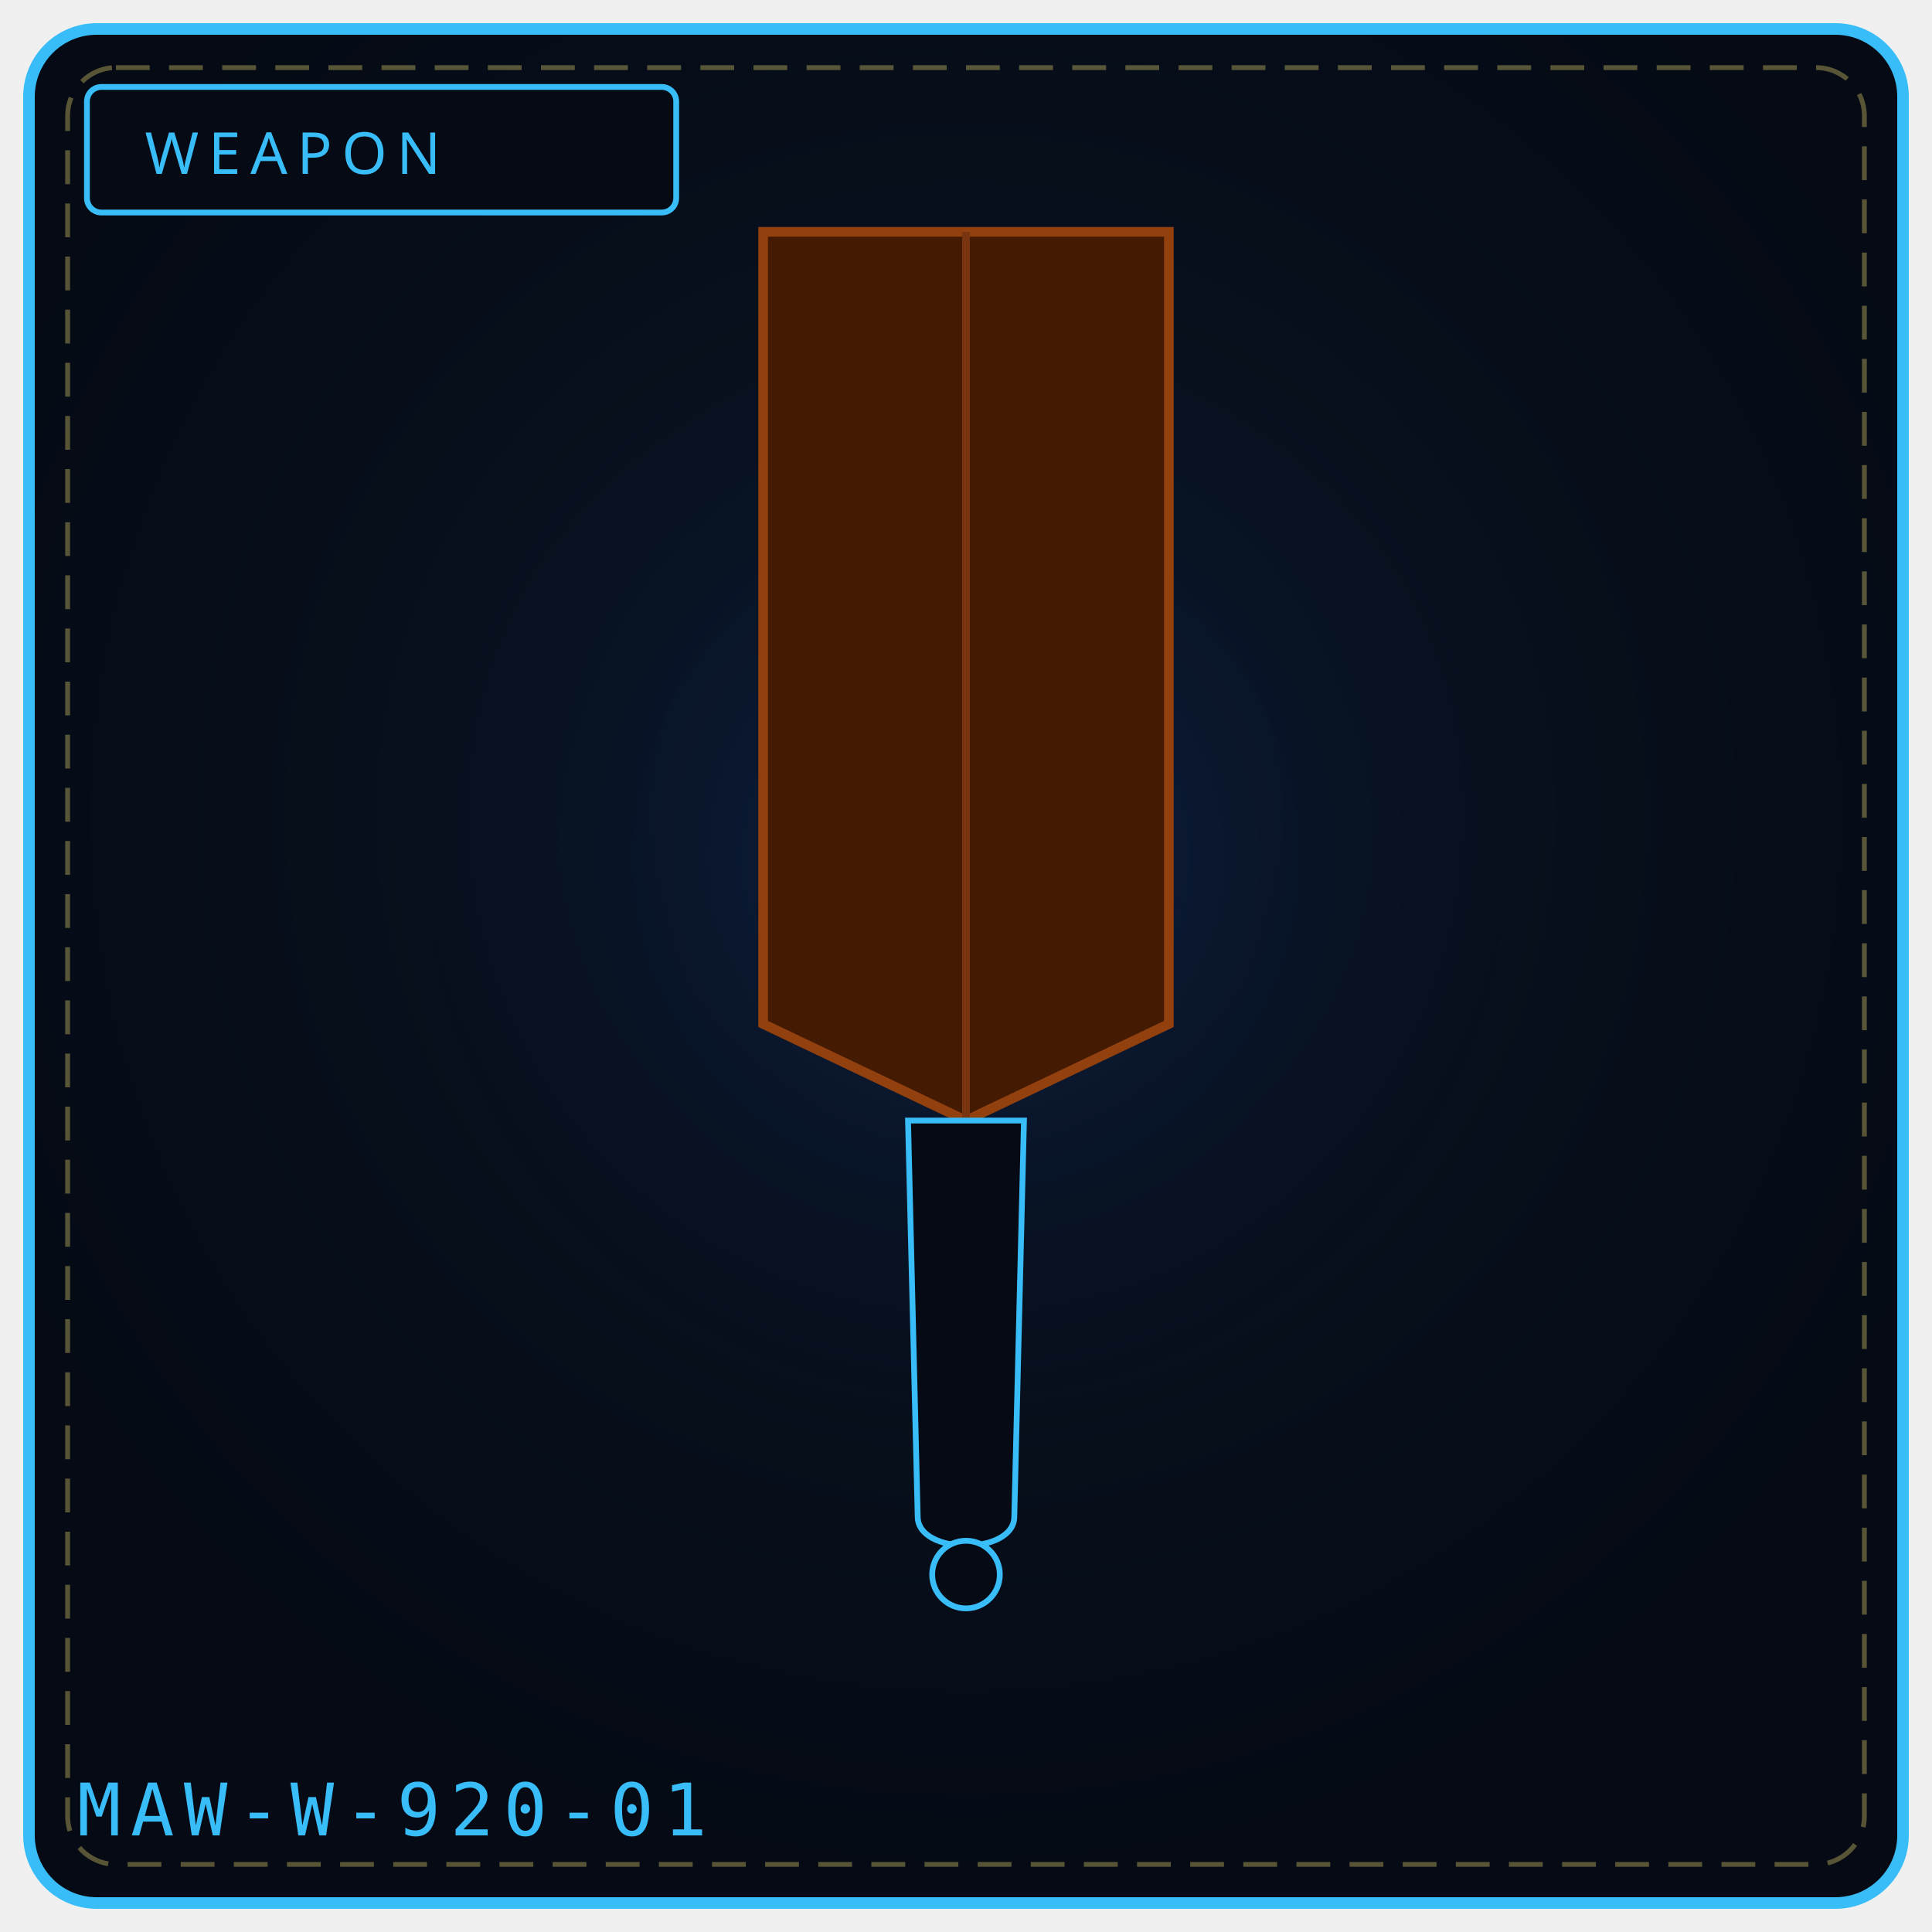
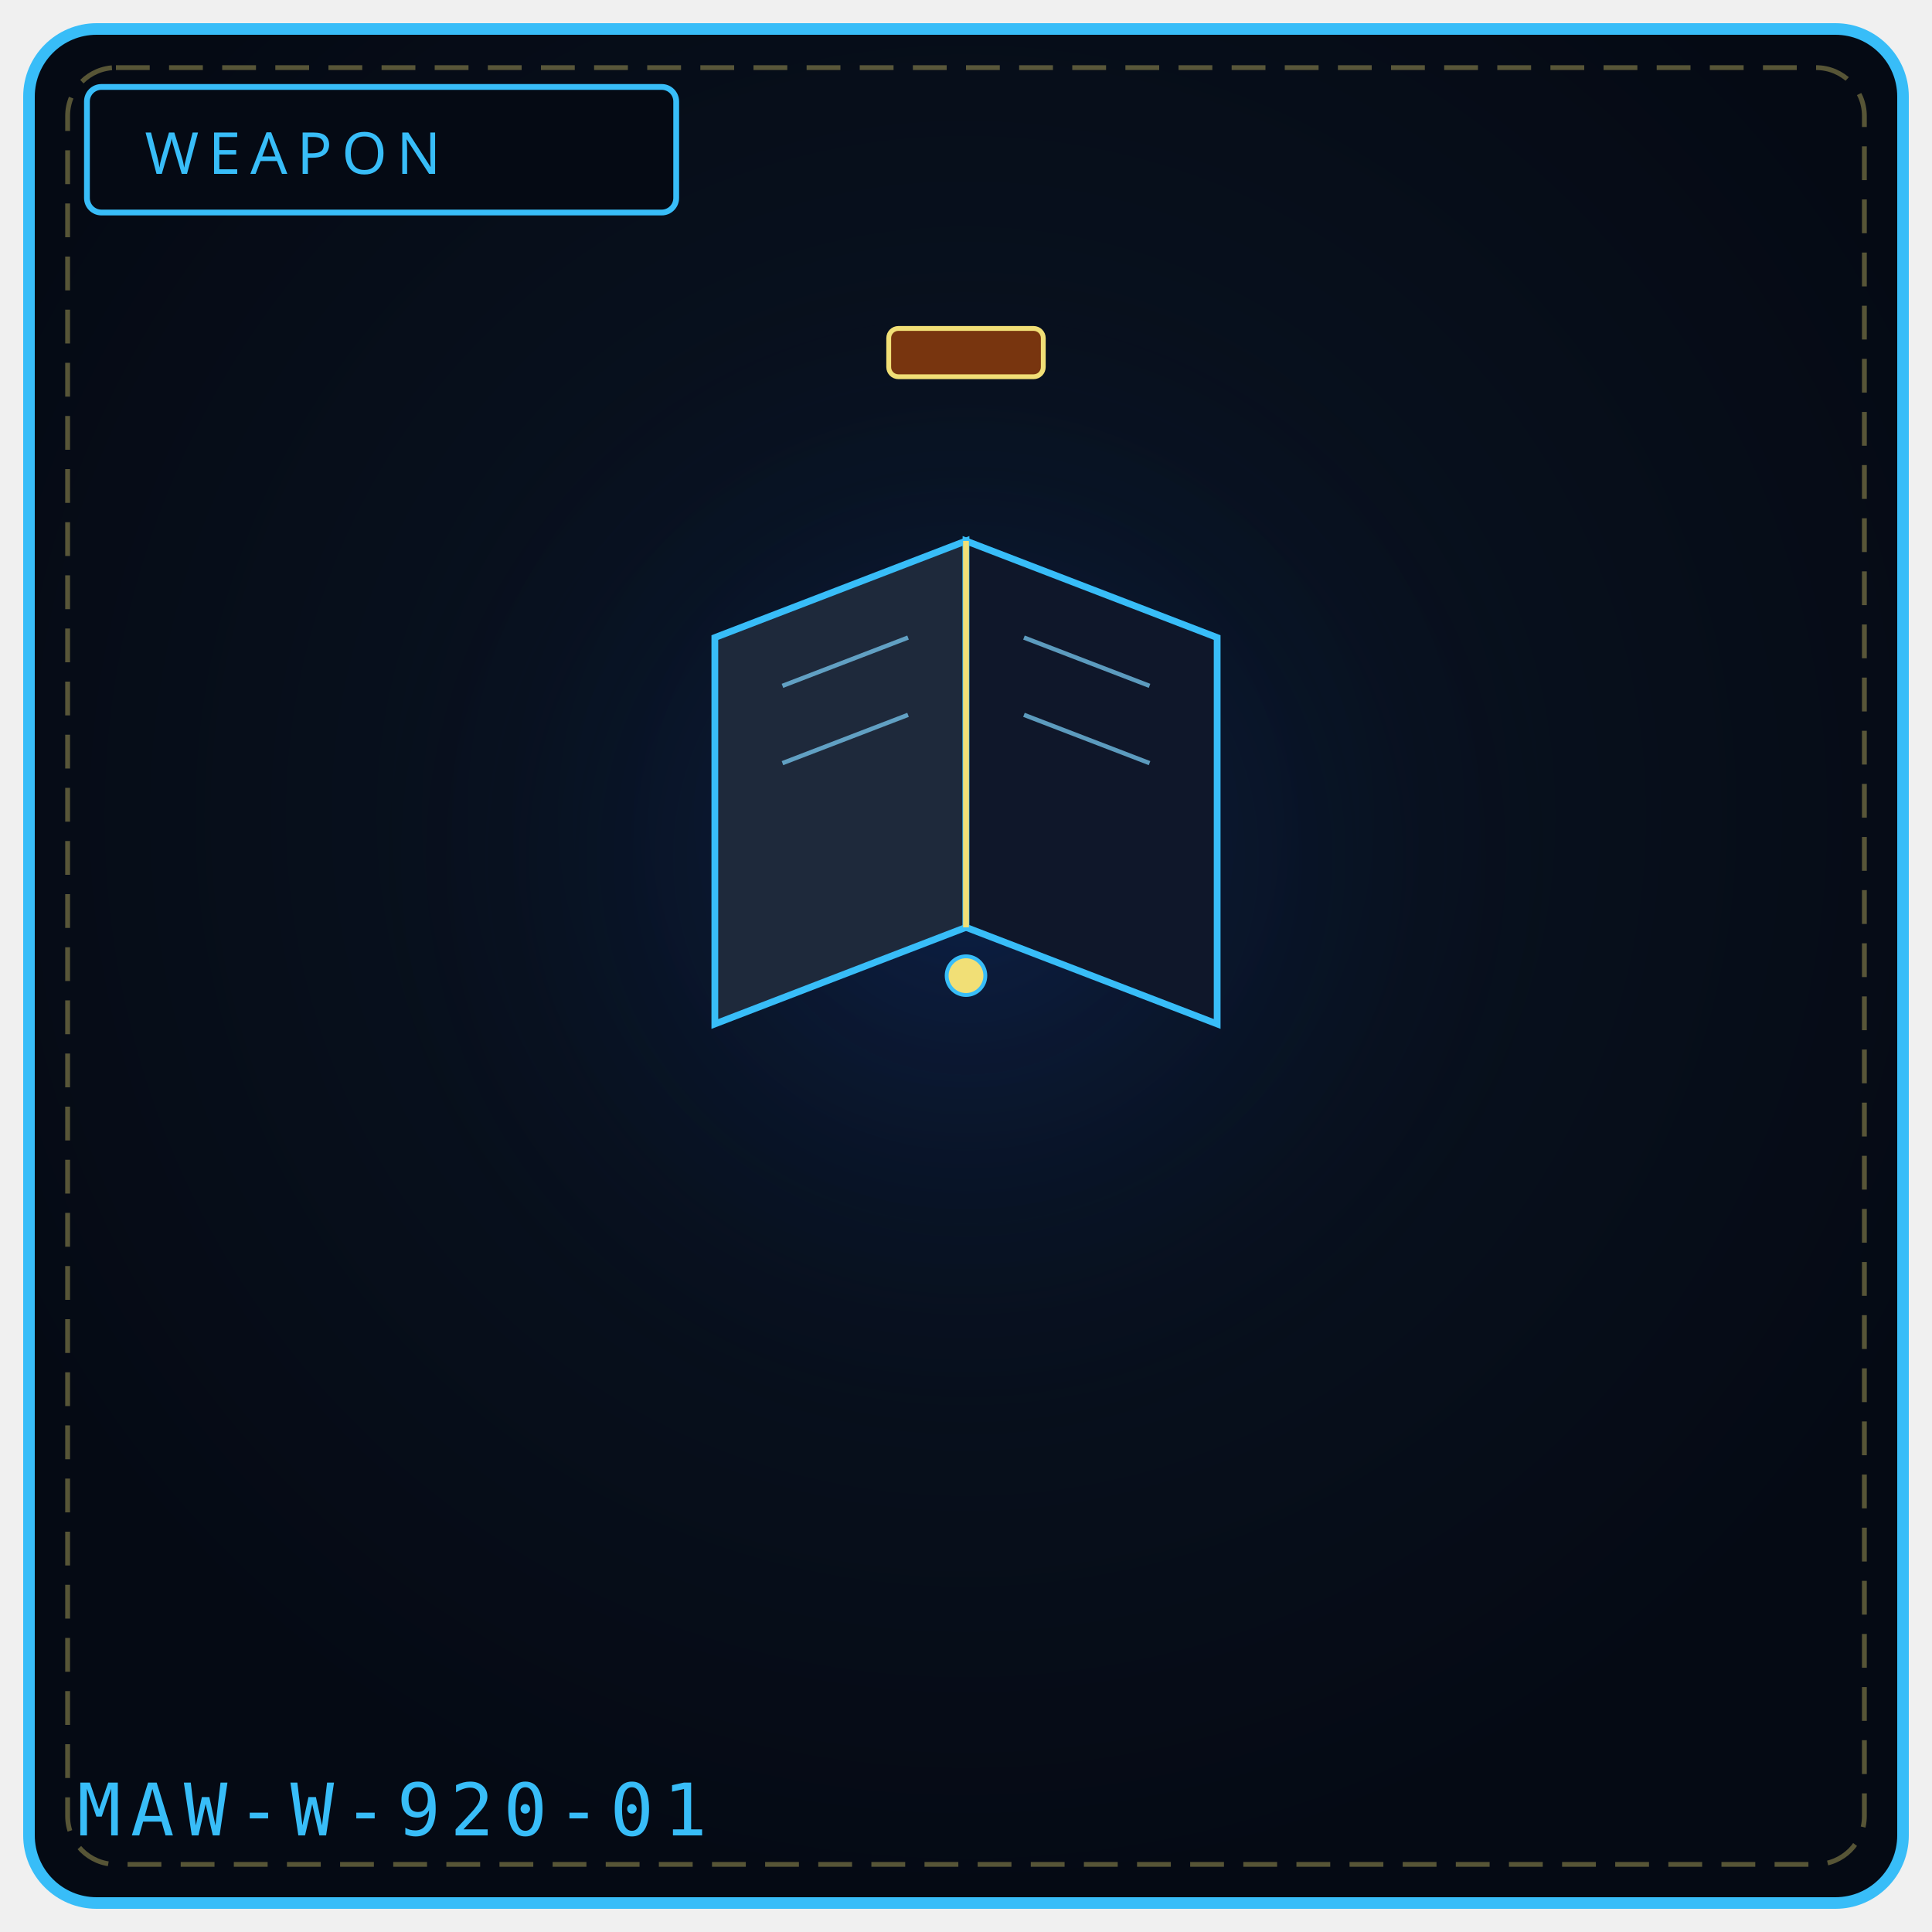
<svg xmlns="http://www.w3.org/2000/svg" viewBox="0 0 400 400" width="100%" height="100%" role="img" aria-label="WEAPON 920">
  <defs>
    <radialGradient id="bg920" cx="50%" cy="42%" r="58%">
      <stop offset="0%" stop-color="#0a1626" />
      <stop offset="100%" stop-color="#050a14" />
    </radialGradient>
    <radialGradient id="gl920" cx="50%" cy="46%" r="50%">
      <stop offset="0%" stop-color="#1d4ed8" stop-opacity=".20" />
      <stop offset="100%" stop-color="#000" stop-opacity="0" />
    </radialGradient>
  </defs>
  <rect x="6" y="6" width="388" height="388" rx="14" fill="url(#bg920)" stroke="#38bdf8" stroke-width="2.4" />
  <rect x="14" y="14" width="372" height="372" rx="10" fill="none" stroke="#f1df76" stroke-width="1" stroke-dasharray="7 4" opacity=".35" />
  <circle cx="200" cy="188" r="132" fill="url(#gl920)" />
  <rect x="18" y="18" width="122" height="26" rx="3" fill="#050a14" stroke="#38bdf8" stroke-width="1.2" />
  <text x="30" y="36" fill="#38bdf8" font-family="Impact, Arial Black, sans-serif" font-size="12" letter-spacing="2">WEAPON</text>
-   <path d="M158 48 L 242 48 L 242 212 L 200 232 L 158 212 Z" fill="#451a03" stroke="#92400e" stroke-width="2" />
-   <path d="M200 48 L 200 232" stroke="#78350f" stroke-width="1.6" />
-   <path d="M188 232 L 212 232 L 210 314 C 210 322, 190 322, 190 314 Z" fill="#050a14" stroke="#38bdf8" stroke-width="1.2" />
-   <circle cx="200" cy="326" r="7" fill="#050a14" stroke="#38bdf8" stroke-width="1.2" />
+   <path d="M148 132 L200 112 L200 192 L148 212 Z" fill="#1e293b" stroke="#38bdf8" stroke-width="1.4" />
+   <path d="M252 132 L200 112 L200 192 L252 212 Z" fill="#0f172a" stroke="#38bdf8" stroke-width="1.4" />
+   <path d="M200 112 L200 192" stroke="#f1df76" stroke-width="1.2" />
+   <path d="M162 142 L188 132 M162 158 L188 148 M212 132 L238 142 M212 148 L238 158" stroke="#7dd3fc" stroke-width="0.9" opacity="0.7" />
+   <circle cx="200" cy="202" r="4" fill="#f1df76" stroke="#38bdf8" stroke-width="0.8" />
+   <rect x="184" y="68" width="32" height="10" rx="2" fill="#78350f" stroke="#f1df76" stroke-width="1" />
  <text x="16" y="380" font-family="monospace" font-size="15" letter-spacing="2" fill="#38bdf8">MAW-W-920-01</text>
-   <rect x="120" y="320" width="6" height="4" fill="#fff" opacity=".0" />
-   <circle cx="100" cy="340" r="3" fill="#000" opacity=".0" />
</svg>
